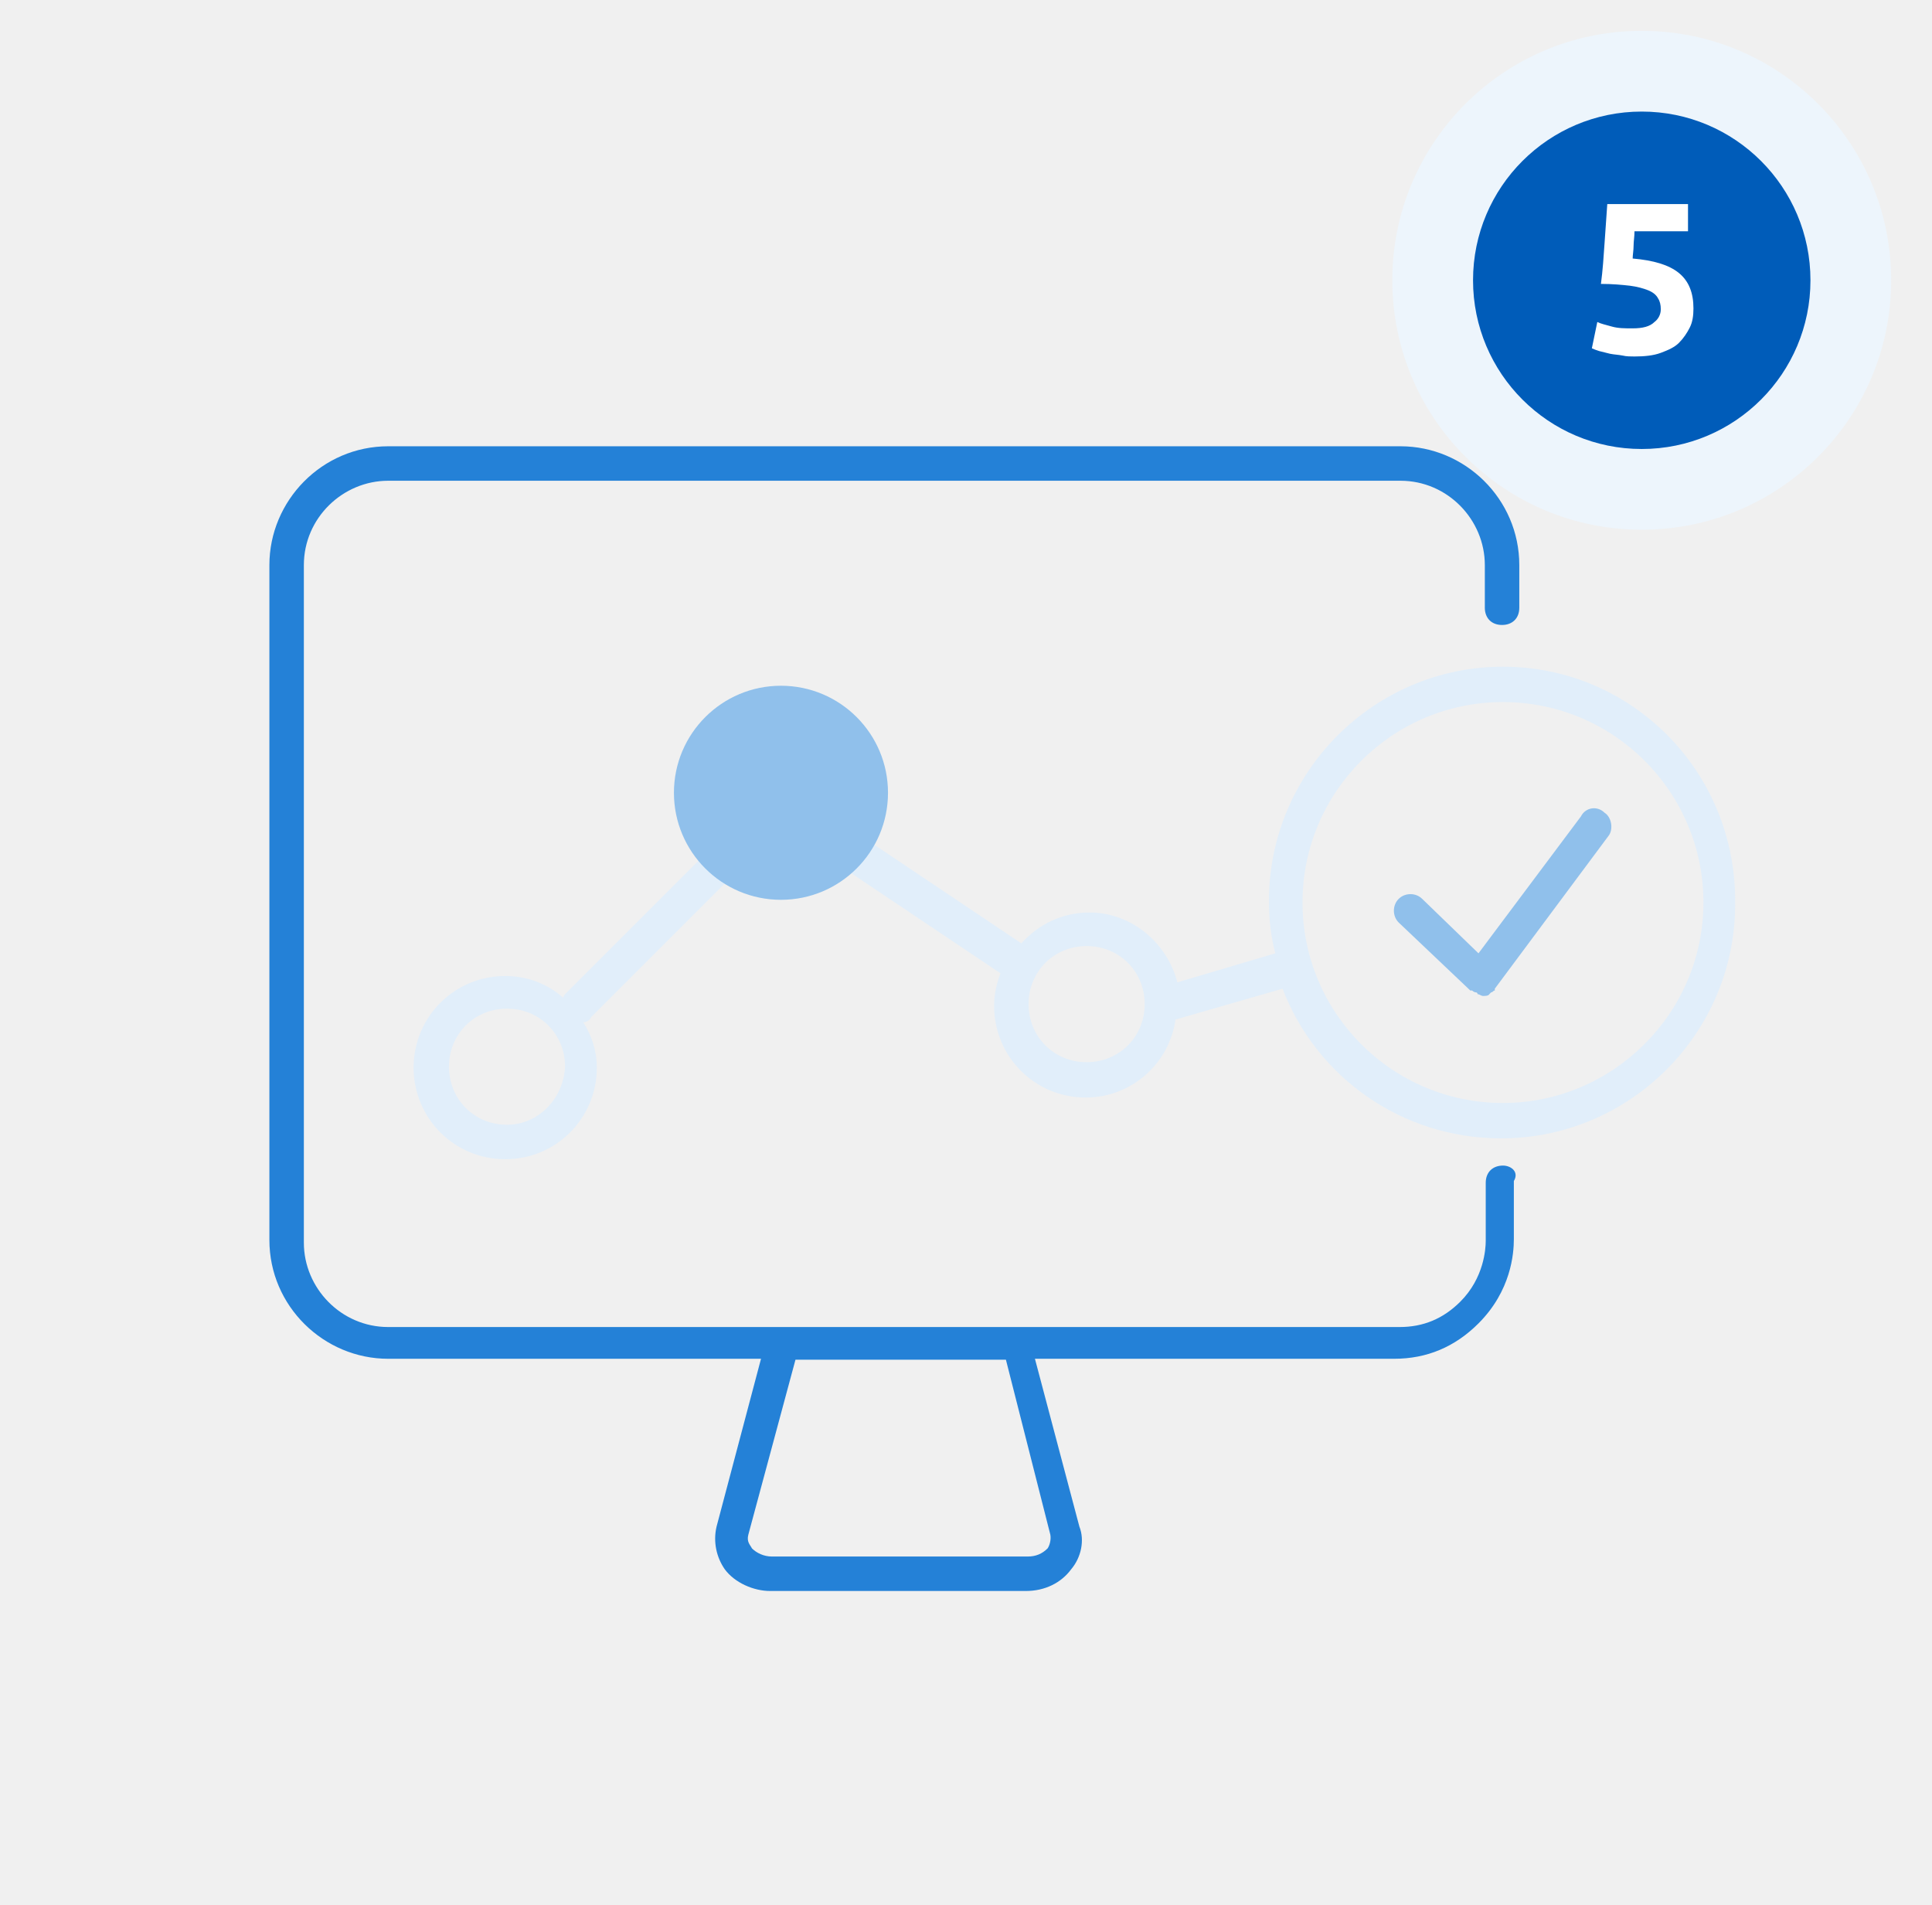
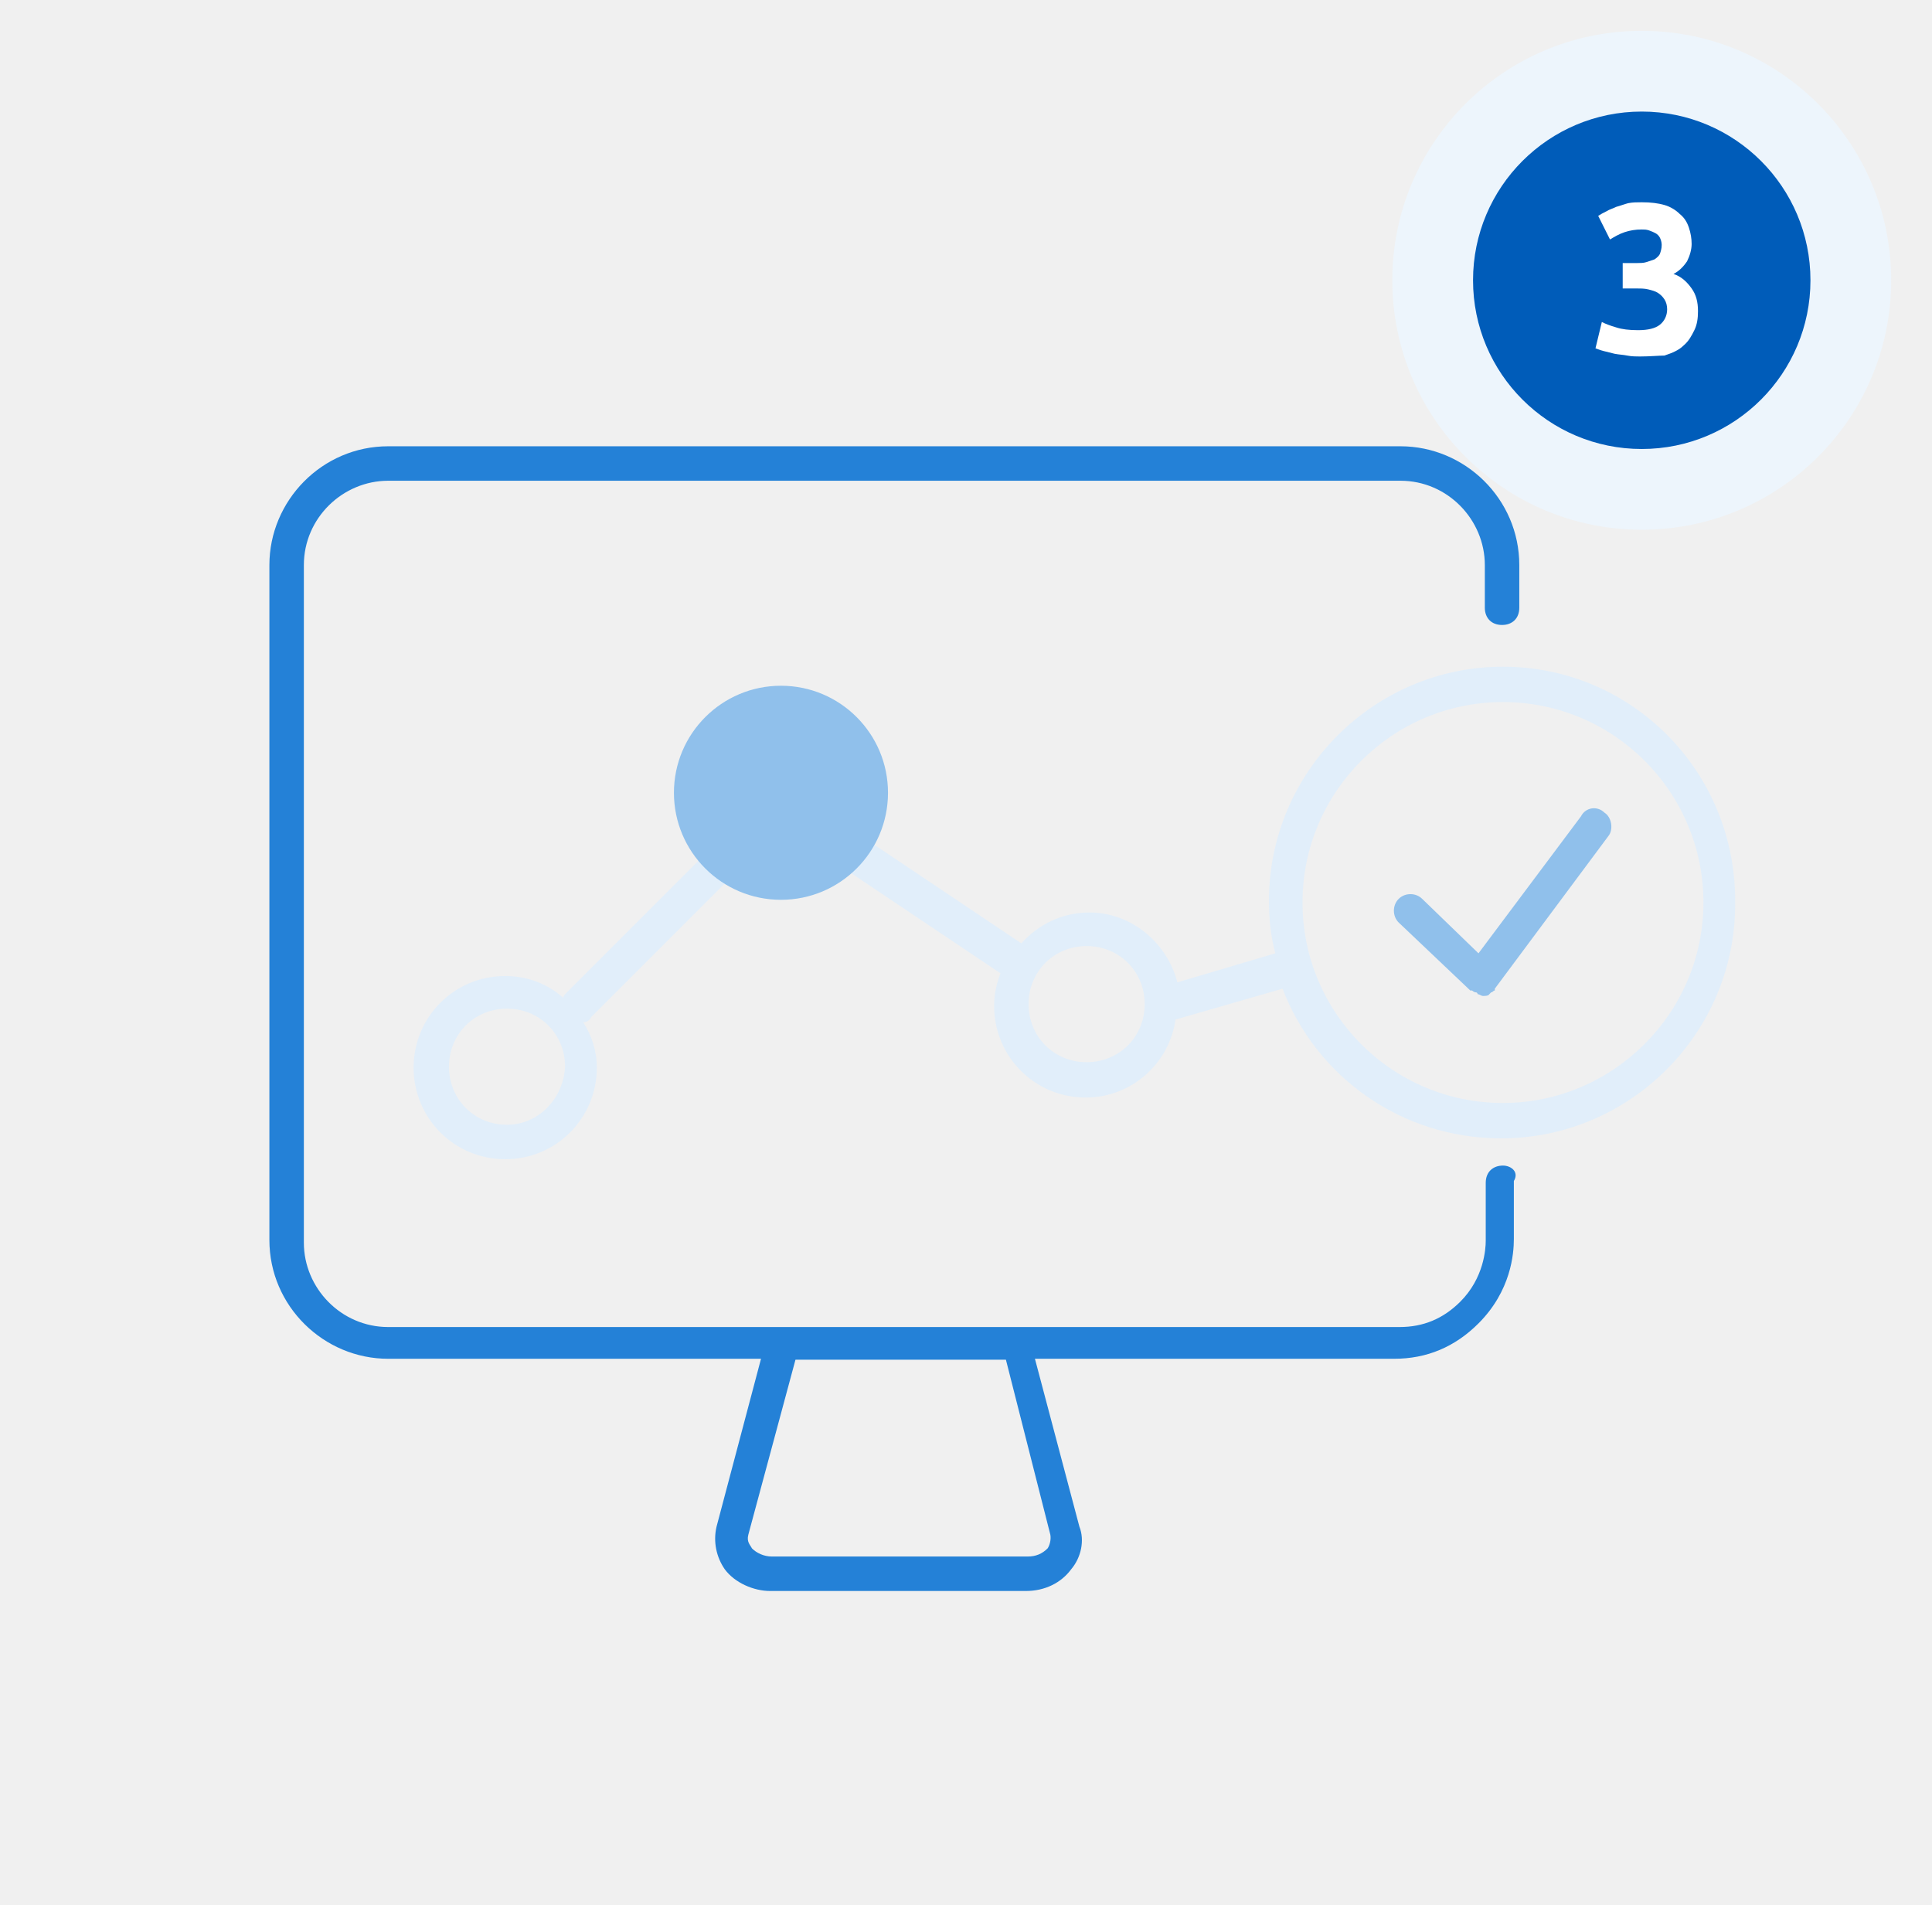
<svg xmlns="http://www.w3.org/2000/svg" version="1.1" id="Capa_1" x="0px" y="0px" viewBox="0 0 213 210" style="enable-background:new 0 0 213 210;" xml:space="preserve">
  <style type="text/css">
	.st0{fill:#EDF5FC;}
	.st1{fill:#005CB9;}
- 	.st2{fill:#FFFFFF;}
- 	.st3{fill:#1189E0;}
- 	.st4{fill:#2481D7;}
- 	.st5{fill:#90C0EB;}
- 	.st6{fill:#FFFFFF;stroke:#2481D7;stroke-width:2;stroke-miterlimit:10;}
+ 	.st2{fill:#1189E0;}
+ 	.st3{fill:#2481D7;}
+ 	.st4{fill:#90C0EB;}
+ 	.st5{fill:#FFFFFF;stroke:#2481D7;stroke-width:2;stroke-miterlimit:10;}
+ 	.st6{fill:#FFFFFF;}
	.st7{fill:#90C0EB;stroke:#2481D7;stroke-width:3;stroke-miterlimit:10;}
	.st8{fill:#E1EEFA;stroke:#2481D7;stroke-width:3;stroke-miterlimit:10;}
	.st9{fill:#FFFFFF;stroke:#2481D7;stroke-width:3;stroke-miterlimit:10;}
	.st10{fill:#FFC5A8;}
	.st11{fill:#E1EEFA;stroke:#2481D7;stroke-width:2.5;stroke-miterlimit:10;}
	.st12{fill:#E1EEFA;}
</style>
  <g>
    <circle class="st0" cx="181" cy="30.9" r="27.5" />
    <g>
      <g>
        <g>
          <circle class="st1" cx="181" cy="30.9" r="18.6" />
        </g>
-         <g>
-           <path class="st2" d="M183.1,34.1c0-0.5-0.1-0.9-0.3-1.2c-0.2-0.4-0.6-0.7-1.1-0.9c-0.5-0.2-1.2-0.4-2-0.5      c-0.9-0.1-1.9-0.2-3.2-0.2c0.2-1.5,0.3-3,0.4-4.5c0.1-1.5,0.2-2.9,0.3-4.3h8.9v3h-5.9c0,0.6-0.1,1.1-0.1,1.6      c0,0.5-0.1,1-0.1,1.4c2.3,0.2,4,0.7,5.1,1.6c1.1,0.9,1.6,2.2,1.6,3.9c0,0.8-0.1,1.5-0.4,2.1c-0.3,0.6-0.7,1.2-1.2,1.7      c-0.5,0.5-1.2,0.8-2,1.1c-0.8,0.3-1.8,0.4-2.9,0.4c-0.4,0-0.9,0-1.3-0.1c-0.5-0.1-0.9-0.1-1.4-0.2c-0.4-0.1-0.8-0.2-1.2-0.3      c-0.3-0.1-0.6-0.2-0.8-0.3l0.6-2.9c0.4,0.2,0.9,0.3,1.6,0.5s1.4,0.2,2.3,0.2c1.1,0,1.9-0.2,2.4-0.7      C182.8,35.2,183.1,34.7,183.1,34.1z" />
-         </g>
      </g>
    </g>
  </g>
  <g>
-     <path class="st3" d="M103.7,273.9c0,0,6.4-5.6,5.9-7.3c-0.1-0.5-0.8-0.3-1.2,0c0.5-1,0.7-1.2,0.3-1.6c-0.4-0.4-1.5,0.5-1.5,0.5   s1.2-1.4,0.6-2s-1.6,0.6-1.6,0.6s1.1-1.2,0.6-1.7c-0.6-0.5-1,0-1.5,0.5s-2.5,3.5-2.5,3.5s0.7-2.1,1.3-3.1c0.6-1-0.3-1.9-1.5,0   c-1.3,1.9-3,6.5-3,6.5L103.7,273.9z" />
+     <path class="st2" d="M103.7,273.9c0,0,6.4-5.6,5.9-7.3c-0.1-0.5-0.8-0.3-1.2,0c0.5-1,0.7-1.2,0.3-1.6c-0.4-0.4-1.5,0.5-1.5,0.5   s1.2-1.4,0.6-2s-1.6,0.6-1.6,0.6s1.1-1.2,0.6-1.7c-0.6-0.5-1,0-1.5,0.5s-2.5,3.5-2.5,3.5s0.7-2.1,1.3-3.1c0.6-1-0.3-1.9-1.5,0   c-1.3,1.9-3,6.5-3,6.5L103.7,273.9z" />
    <g>
-       <path class="st4" d="M114.1,260.6v10.1c1.2-1.7,2.8-2.8,4.5-2.8c3.5,0,6.4,4.3,6.4,9.6c0,3.9-1.5,7.2-3.7,8.7h-1.7v-2.5h-5.5v1.3    h1.5v9.4c7.5-0.9,13.3-8.1,13.3-16.8C128.9,268.1,122.3,260.6,114.1,260.6z" />
-       <rect x="106.9" y="270.8" class="st5" width="6" height="5.3" />
+       <path class="st3" d="M114.1,260.6v10.1c1.2-1.7,2.8-2.8,4.5-2.8c3.5,0,6.4,4.3,6.4,9.6c0,3.9-1.5,7.2-3.7,8.7h-1.7v-2.5h-5.5v1.3    h1.5v9.4c7.5-0.9,13.3-8.1,13.3-16.8C128.9,268.1,122.3,260.6,114.1,260.6z" />
+       <rect x="106.9" y="270.8" class="st4" width="6" height="5.3" />
      <g>
-         <path class="st5" d="M111.2,278.3c0,0.2-0.1,0.4-0.2,0.6c-0.2,0.2-0.4,0.2-0.6,0.2h-0.8c-0.2,0-0.4-0.1-0.6-0.2     c-0.2-0.2-0.2-0.4-0.2-0.6v-3.4h2.5v3.4H111.2z" />
+         <path class="st4" d="M111.2,278.3c0,0.2-0.1,0.4-0.2,0.6c-0.2,0.2-0.4,0.2-0.6,0.2h-0.8c-0.2,0-0.4-0.1-0.6-0.2     c-0.2-0.2-0.2-0.4-0.2-0.6v-3.4h2.5v3.4H111.2z" />
        <g>
          <g>
            <g>
-               <rect x="107.2" y="267.6" transform="matrix(0.3715 -0.9284 0.9284 0.3715 -185.7505 271.9622)" class="st4" width="1.6" height="11.2" />
+               <rect x="107.2" y="267.6" transform="matrix(0.3715 -0.9284 0.9284 0.3715 -185.7529 271.976)" class="st3" width="1.6" height="11.2" />
            </g>
            <g>
-               <polygon class="st4" points="102.5,271.9 106.9,276 112.9,276       " />
+               <polygon class="st3" points="102.5,271.9 106.9,276 112.9,276       " />
            </g>
          </g>
        </g>
-         <path class="st5" d="M102.8,276.7c-0.2,0.2-0.4,0.3-0.6,0.3s-0.4-0.1-0.6-0.2l-0.6-0.6c-0.2-0.1-0.3-0.4-0.3-0.6     c0-0.2,0.1-0.4,0.2-0.6l2.3-2.4l1.8,1.7L102.8,276.7z" />
+         <path class="st4" d="M102.8,276.7c-0.2,0.2-0.4,0.3-0.6,0.3s-0.4-0.1-0.6-0.2l-0.6-0.6c-0.2-0.1-0.3-0.4-0.3-0.6s0.1-0.4,0.2-0.6     l2.3-2.4l1.8,1.7L102.8,276.7z" />
      </g>
-       <rect x="105.7" y="253.8" class="st6" width="8.4" height="16.9" />
-       <rect x="101.2" y="281.9" class="st4" width="18.5" height="1.7" />
-       <rect x="106.9" y="247.5" class="st5" width="6" height="5.3" />
-       <rect x="106.5" y="246.2" class="st4" width="6.8" height="1.4" />
-       <path class="st6" d="M133.7,298.2c-0.2-0.2-0.5-0.3-0.8-0.3H132v-0.8c0-0.2-0.1-0.4-0.2-0.6c-0.2-0.2-0.4-0.2-0.6-0.2H129l-8-7.8    c-0.2-0.2-0.5-0.4-0.8-0.5s-0.6-0.2-0.9-0.2h-0.1c-0.6,0-1.2,0.2-1.7,0.7s-0.7,1.1-0.7,1.7v6.1H99c-0.2,0-0.4,0.1-0.6,0.2    c-0.2,0.2-0.2,0.4-0.2,0.6v0.8h-0.9c-0.3,0-0.6,0.1-0.8,0.3c-0.2,0.2-0.3,0.5-0.3,0.8v2.2h4.2c0-0.1,0.1-0.3,0.1-0.4    c0.1-0.1,0.2-0.1,0.4-0.1h28.6c0.1,0,0.3,0.1,0.4,0.1c0.1,0.1,0.2,0.2,0.2,0.4h4.2V299C134,298.7,133.9,298.4,133.7,298.2z" />
+       <rect x="105.7" y="253.8" class="st5" width="8.4" height="16.9" />
+       <rect x="101.2" y="281.9" class="st3" width="18.5" height="1.7" />
+       <rect x="106.9" y="247.5" class="st4" width="6" height="5.3" />
+       <rect x="106.5" y="246.2" class="st3" width="6.8" height="1.4" />
+       <path class="st5" d="M133.7,298.2c-0.2-0.2-0.5-0.3-0.8-0.3H132v-0.8c0-0.2-0.1-0.4-0.2-0.6c-0.2-0.2-0.4-0.2-0.6-0.2H129l-8-7.8    c-0.2-0.2-0.5-0.4-0.8-0.5s-0.6-0.2-0.9-0.2h-0.1c-0.6,0-1.2,0.2-1.7,0.7s-0.7,1.1-0.7,1.7v6.1H99c-0.2,0-0.4,0.1-0.6,0.2    c-0.2,0.2-0.2,0.4-0.2,0.6v0.8h-0.9c-0.3,0-0.6,0.1-0.8,0.3c-0.2,0.2-0.3,0.5-0.3,0.8v2.2h4.2c0-0.1,0.1-0.3,0.1-0.4    c0.1-0.1,0.2-0.1,0.4-0.1h28.6c0.1,0,0.3,0.1,0.4,0.1c0.1,0.1,0.2,0.2,0.2,0.4h4.2V299C134,298.7,133.9,298.4,133.7,298.2z" />
      <g>
-         <circle class="st4" cx="114.1" cy="260.6" r="3.8" />
-         <circle class="st2" cx="114.1" cy="260.6" r="1.6" />
+         <circle class="st3" cx="114.1" cy="260.6" r="3.8" />
+         <circle class="st6" cx="114.1" cy="260.6" r="1.6" />
      </g>
    </g>
    <path class="st7" d="M62.8,273.6c0,0,13.7,9.3,18.5,9.2c4.8-0.2,17.7-13.5,17.7-13.5l5.2,5c0,0-12.4,14.8-21.1,16.8   c-4.9,1.1-24.2-4.9-25.2-8.8" />
    <g>
      <g>
        <polygon class="st8" points="87.7,413.3 63.1,402.7 62.5,402.2 62.5,402.1 62.5,354.3 55.5,354.3 55.5,402.1 32.9,413.3      35.9,413.3 58.1,408.8 58.8,416.3 61.8,416.3 62.5,408.8 83.5,413.3    " />
-         <rect x="32.9" y="414.2" class="st5" width="3" height="3.1" />
-         <rect x="84.7" y="414.2" class="st5" width="3" height="3.1" />
+         <rect x="32.9" y="414.2" class="st4" width="3" height="3.1" />
+         <rect x="84.7" y="414.2" class="st4" width="3" height="3.1" />
        <polygon class="st9" points="39.8,349.3 17,284.3 11.5,283.6 11.5,283.6 8.4,283.5 33,357.3 84.5,357.3 84.5,353.4 84.5,349.3         " />
-         <rect x="51.2" y="356.8" class="st4" width="18.2" height="3.7" />
-         <circle class="st4" cx="34.4" cy="417.6" r="1.9" />
-         <circle class="st4" cx="60.3" cy="417.6" r="1.9" />
-         <circle class="st4" cx="86.2" cy="417.6" r="1.9" />
+         <rect x="51.2" y="356.8" class="st3" width="18.2" height="3.7" />
+         <circle class="st3" cx="34.4" cy="417.6" r="1.9" />
+         <circle class="st3" cx="60.3" cy="417.6" r="1.9" />
+         <circle class="st3" cx="86.2" cy="417.6" r="1.9" />
      </g>
      <g>
        <path class="st7" d="M138.7,405.5l-23.8-71.7c-1.8-2.7-4.8-4.3-8-4.3c0,0-13.5-1.3-31.9-1.8c-7.4-0.2-13.4-3.3-14.1-3.8H37.4     c0,0.2-1.3,24.7,28.9,24.7c12.4,0,28.6,0,35.4,0l24.7,58.9L138.7,405.5z" />
-         <path class="st4" d="M138.7,405.5c0,0,8.4,2.5,11.5,2.7c4.1,0.3,5.1,5.2,5.1,5.2h-27.9c0,0-1.3-2.9-0.9-5.8     c5.3-0.9,11.5-2,11.5-2" />
+         <path class="st3" d="M138.7,405.5c0,0,8.4,2.5,11.5,2.7c4.1,0.3,5.1,5.2,5.1,5.2h-27.9c0,0-1.3-2.9-0.9-5.8     c5.3-0.9,11.5-2,11.5-2" />
        <polyline class="st8" points="48.5,263.6 50.9,243.9 61.5,236.7 56.3,269.3    " />
        <g>
          <path class="st8" d="M76.5,238.3c0,0-1.8,25.2-12.6,25.2c-6.8,0-11.4-4.3-11.4-11.9l1.1-13.3" />
-           <path class="st4" d="M56,238.3c0,0,15.1,5.5,21.3,0c6.1-5.5-2.8-11.6-12.4-11.6S52.5,231,52.5,231L56,238.3z" />
-           <path class="st4" d="M52.4,231.1c0,0-3.7,0.2-5,3.4s-0.4,16.8,2.1,20c0.5-3.4,3.5-9.8,5.7-11.7s3.7-1.6,4.9,2      c-0.7-4.6-0.4-6.5-0.4-6.5L52.4,231.1z" />
+           <path class="st3" d="M56,238.3c0,0,15.1,5.5,21.3,0c6.1-5.5-2.8-11.6-12.4-11.6S52.5,231,52.5,231L56,238.3z" />
+           <path class="st3" d="M52.4,231.1c0,0-3.7,0.2-5,3.4s-0.4,16.8,2.1,20c0.5-3.4,3.5-9.8,5.7-11.7s3.7-1.6,4.9,2      c-0.7-4.6-0.4-6.5-0.4-6.5L52.4,231.1z" />
        </g>
-         <path class="st4" d="M55.2,242.8c0,0-2.3,3.6,0.2,10c-3.8,0.7-5.9,1.7-5.9,1.7s-1.9-3.5,0-6.4C51.4,245.2,55.2,242.8,55.2,242.8z     " />
-         <path class="st9" d="M37.4,323.9c0,0-3.4-33.1,0-49.4s22.9-15.5,25.7,0s-4.4,26.3-4,32.7c0.4,6.4,1.9,16.7,1.9,16.7     S37.4,323.9,37.4,323.9z" />
+         <path class="st3" d="M55.2,242.8c0,0-2.3,3.6,0.2,10c-3.8,0.7-5.9,1.7-5.9,1.7s-1.9-3.5,0-6.4C51.4,245.2,55.2,242.8,55.2,242.8z     " />
+         <path class="st9" d="M37.4,323.9c0,0-3.4-33.1,0-49.4s22.9-15.5,25.7,0s-4.4,26.3-4,32.7c0.4,6.4,1.9,16.7,1.9,16.7L37.4,323.9z" />
        <path class="st9" d="M113.1,295.4c0,0-34.5-2.8-48.3-19.2c-11.1-13.2-20.1,0-8.9,8.9c11.6,9.2,30.8,16,57,15.3     C113,299.3,113.1,295.4,113.1,295.4z" />
-         <path class="st10" d="M113,300.4c0,0,6,0.7,6.7-0.5c0.3-0.3-0.3-0.6-0.7-0.7c0.8-0.2,1.1-0.3,1.1-0.7s-1.1-0.6-1.1-0.6     s1.5-0.1,1.4-0.7c0-0.7-1.2-0.6-1.2-0.6s1.3,0,1.3-0.6c0-0.6-0.5-0.6-1.1-0.6c-0.5,0-3.4,0.5-3.4,0.5s1.6-0.7,2.5-0.9     c0.9-0.2,1-1.2-0.8-0.9c-1.8,0.3-4.5,1.7-4.5,1.7L113,300.4z" />
+         <path class="st10" d="M113,300.4c0,0,6,0.7,6.7-0.5c0.3-0.3-0.3-0.6-0.7-0.7c0.8-0.2,1.1-0.3,1.1-0.7s-1.1-0.6-1.1-0.6     s1.5-0.1,1.4-0.7c0-0.7-1.2-0.6-1.2-0.6s1.3,0,1.3-0.6s-0.5-0.6-1.1-0.6c-0.5,0-3.4,0.5-3.4,0.5s1.6-0.7,2.5-0.9     c0.9-0.2,1-1.2-0.8-0.9c-1.8,0.3-4.5,1.7-4.5,1.7L113,300.4z" />
      </g>
    </g>
-     <path class="st3" d="M113,301.1c0,0,8.5,0.9,9.3-0.7c0.3-0.4-0.3-0.7-0.8-0.8c1-0.3,1.3-0.3,1.4-0.9c0-0.5-1.4-0.7-1.4-0.7   s1.8-0.1,1.8-0.9c0-0.8-1.6-0.8-1.6-0.8s1.6,0,1.6-0.8c0-0.7-0.7-0.8-1.4-0.8c-0.7,0-4.3,0.6-4.3,0.6s2-0.9,3.1-1.1   c1.1-0.2,1.2-1.5-1-1.1c-2.3,0.3-6.8,2.3-6.8,2.3v5.7H113z" />
+     <path class="st2" d="M113,301.1c0,0,8.5,0.9,9.3-0.7c0.3-0.4-0.3-0.7-0.8-0.8c1-0.3,1.3-0.3,1.4-0.9c0-0.5-1.4-0.7-1.4-0.7   s1.8-0.1,1.8-0.9s-1.6-0.8-1.6-0.8s1.6,0,1.6-0.8c0-0.7-0.7-0.8-1.4-0.8c-0.7,0-4.3,0.6-4.3,0.6s2-0.9,3.1-1.1s1.2-1.5-1-1.1   c-2.3,0.3-6.8,2.3-6.8,2.3v5.7L113,301.1L113,301.1z" />
  </g>
  <polyline class="st11" points="190,314.8 88.1,314.8 88.1,302.3 190,302.3 " />
  <rect x="108" y="314.8" class="st11" width="5" height="104.7" />
-   <rect x="106.9" y="285.9" class="st4" width="12.7" height="1.7" />
+   <rect x="106.9" y="285.9" class="st3" width="12.7" height="1.7" />
  <g>
-     <path class="st4" d="M-48.5,34h-100.3h-6.5v6.5v143.7v6.5h6.5h100.3h6.4v-6.5V40.5V34H-48.5z M-48.5,184.2h-100.3V40.5h100.3V184.2   z" />
-     <polygon class="st5" points="-95.8,168.1 -115.3,148.6 -119.8,153.2 -96,177 -95.8,176.8 -95.5,177 -57.2,138.7 -61.8,134.2  " />
+     <path class="st3" d="M-48.5,34h-100.3h-6.5v6.5v143.7v6.5h6.5h100.3h6.4v-6.5V40.5V34H-48.5z M-48.5,184.2h-100.3V40.5h100.3V184.2   z" />
+     <polygon class="st4" points="-95.8,168.1 -115.3,148.6 -119.8,153.2 -96,177 -95.8,176.8 -95.5,177 -57.2,138.7 -61.8,134.2  " />
    <rect x="-140" y="55.9" class="st12" width="82.8" height="6.5" />
    <rect x="-140" y="67" class="st12" width="82.8" height="6.5" />
    <rect x="-140" y="78.1" class="st12" width="82.8" height="6.5" />
    <rect x="-140" y="89.2" class="st12" width="82.8" height="6.5" />
    <rect x="-140" y="100.3" class="st12" width="82.8" height="6.5" />
    <rect x="-140" y="111.4" class="st12" width="55.9" height="6.5" />
  </g>
  <g>
-     <path class="st4" d="M165.7,128.5c-1.1,0-1.9,0.7-1.9,1.9v6.4c0,0.9-0.2,4.1-2.8,6.7c-1.9,1.9-4.1,2.8-6.7,2.8H42.8   c-5.2,0-9.3-4.3-9.3-9.3V62.3c0-5.2,4.3-9.3,9.3-9.3h111.6c5.2,0,9.3,4.3,9.3,9.3V67c0,1.1,0.7,1.9,1.9,1.9c1.1,0,1.9-0.7,1.9-1.9   v-4.7c0-7.3-6-13.1-13.1-13.1H42.8c-7.3,0-13.1,6-13.1,13.1v74.4c0,7.3,6,13.1,13.1,13.1h41.1l-4.9,18.5c-0.4,1.7,0,3.4,0.9,4.7   c1.1,1.5,3.2,2.4,5,2.4h28.2c2.1,0,3.9-0.9,5-2.4c1.1-1.3,1.5-3.2,0.9-4.7l-4.9-18.5h39.6c3.6,0,6.7-1.3,9.3-3.9   c3.6-3.6,3.9-7.7,3.9-9.3v-6.4C167.5,129.2,166.6,128.5,165.7,128.5z M115.5,170.7c-0.6,0.6-1.3,0.9-2.2,0.9H85.1   c-0.9,0-1.7-0.4-2.2-0.9c-0.2-0.4-0.6-0.7-0.4-1.5l5.2-19.3h23.2l4.9,19.3C115.9,169.8,115.7,170.4,115.5,170.7z" />
-     <path class="st12" d="M165.7,73.5c-14.2,0-25.8,11.6-25.8,25.8c0,2.1,0.2,3.9,0.7,5.8l-10.8,3.2c-1.1-4.3-5-7.7-9.7-7.7   c-3,0-5.6,1.3-7.5,3.4l-17-11.4h-0.2c0.7-1.5,1.3-3.2,1.3-4.9c0-5.6-4.5-10.1-10.1-10.1c-5.6,0-10.1,4.5-10.1,10.1   c0,2.2,0.7,4.1,1.9,5.8l-15.9,15.9c-0.2,0.2-0.4,0.4-0.4,0.6c-1.7-1.5-3.9-2.4-6.4-2.4c-5.6,0-10.1,4.5-10.1,10.1   c0,5.6,4.5,10.1,10.1,10.1s10.1-4.5,10.1-10.1c0-1.9-0.6-3.6-1.5-5c0.4,0,0.7-0.2,0.9-0.6l15.9-15.9c1.5,0.9,3.4,1.7,5.4,1.7   c2.4,0,4.7-0.9,6.4-2.4c0.2,0.2,0.2,0.4,0.4,0.4l17,11.4c-0.4,1.1-0.7,2.2-0.7,3.6c0,5.6,4.5,10.1,10.1,10.1c5,0,9.2-3.7,9.9-8.6   l11.8-3.4c3.7,9.7,13.1,16.5,24.1,16.5c14.2,0,25.8-11.6,25.8-25.8C191.5,85.1,179.9,73.5,165.7,73.5z M55.9,124   c-3.6,0-6.4-2.8-6.4-6.4c0-3.6,2.8-6.4,6.4-6.4s6.4,2.8,6.4,6.4C62.1,121.2,59.3,124,55.9,124z M86.6,93.9c-1.5,0-2.6-0.6-3.7-1.3   c0-0.2-0.2-0.4-0.4-0.6c-0.2-0.2-0.4-0.4-0.7-0.4c-0.9-1.1-1.5-2.4-1.5-4.1c0-3.6,2.8-6.4,6.4-6.4c3.6,0,6.4,2.8,6.4,6.4   C92.9,91.1,90.1,93.9,86.6,93.9z M119.8,117.1c-3.6,0-6.4-2.8-6.4-6.4c0-3.6,2.8-6.4,6.4-6.4c3.6,0,6.4,2.8,6.4,6.4   C126.2,114.3,123.4,117.1,119.8,117.1z M165.7,121.6c-12.2,0-22.1-9.9-22.1-22.1s9.9-22.1,22.1-22.1s22.1,9.9,22.1,22.1   S177.8,121.6,165.7,121.6z" />
-     <path class="st5" d="M174.3,90L163,105.1l-6.2-6c-0.7-0.7-1.9-0.7-2.6,0s-0.7,1.9,0,2.6l7.9,7.5c0,0,0,0,0.2,0l0,0   c0,0,0.2,0.2,0.4,0.2c0,0,0.2,0,0.2,0.2c0.2,0,0.4,0.2,0.6,0.2l0,0l0,0c0.2,0,0.6,0,0.7-0.2l0.2-0.2c0.2,0,0.2-0.2,0.4-0.2   c0,0,0,0,0-0.2l0,0l12.5-16.8c0.6-0.7,0.4-2.1-0.4-2.6C176.1,88.8,174.8,89,174.3,90z" />
+     <path class="st3" d="M165.7,128.5c-1.1,0-1.9,0.7-1.9,1.9v6.4c0,0.9-0.2,4.1-2.8,6.7c-1.9,1.9-4.1,2.8-6.7,2.8H42.8   c-5.2,0-9.3-4.3-9.3-9.3V62.3c0-5.2,4.3-9.3,9.3-9.3h111.6c5.2,0,9.3,4.3,9.3,9.3V67c0,1.1,0.7,1.9,1.9,1.9c1.1,0,1.9-0.7,1.9-1.9   v-4.7c0-7.3-6-13.1-13.1-13.1H42.8c-7.3,0-13.1,6-13.1,13.1v74.4c0,7.3,6,13.1,13.1,13.1h41.1L79,168.3c-0.4,1.7,0,3.4,0.9,4.7   c1.1,1.5,3.2,2.4,5,2.4h28.2c2.1,0,3.9-0.9,5-2.4c1.1-1.3,1.5-3.2,0.9-4.7l-4.9-18.5h39.6c3.6,0,6.7-1.3,9.3-3.9   c3.6-3.6,3.9-7.7,3.9-9.3v-6.4C167.5,129.2,166.6,128.5,165.7,128.5z M115.5,170.7c-0.6,0.6-1.3,0.9-2.2,0.9H85.1   c-0.9,0-1.7-0.4-2.2-0.9c-0.2-0.4-0.6-0.7-0.4-1.5l5.2-19.3h23.2l4.9,19.3C115.9,169.8,115.7,170.4,115.5,170.7z" />
+     <path class="st12" d="M165.7,73.5c-14.2,0-25.8,11.6-25.8,25.8c0,2.1,0.2,3.9,0.7,5.8l-10.8,3.2c-1.1-4.3-5-7.7-9.7-7.7   c-3,0-5.6,1.3-7.5,3.4l-17-11.4h-0.2c0.7-1.5,1.3-3.2,1.3-4.9c0-5.6-4.5-10.1-10.1-10.1s-10.1,4.5-10.1,10.1c0,2.2,0.7,4.1,1.9,5.8   l-15.9,15.9c-0.2,0.2-0.4,0.4-0.4,0.6c-1.7-1.5-3.9-2.4-6.4-2.4c-5.6,0-10.1,4.5-10.1,10.1s4.5,10.1,10.1,10.1s10.1-4.5,10.1-10.1   c0-1.9-0.6-3.6-1.5-5c0.4,0,0.7-0.2,0.9-0.6l15.9-15.9c1.5,0.9,3.4,1.7,5.4,1.7c2.4,0,4.7-0.9,6.4-2.4c0.2,0.2,0.2,0.4,0.4,0.4   l17,11.4c-0.4,1.1-0.7,2.2-0.7,3.6c0,5.6,4.5,10.1,10.1,10.1c5,0,9.2-3.7,9.9-8.6l11.8-3.4c3.7,9.7,13.1,16.5,24.1,16.5   c14.2,0,25.8-11.6,25.8-25.8C191.5,85.1,179.9,73.5,165.7,73.5z M55.9,124c-3.6,0-6.4-2.8-6.4-6.4s2.8-6.4,6.4-6.4s6.4,2.8,6.4,6.4   C62.1,121.2,59.3,124,55.9,124z M86.6,93.9c-1.5,0-2.6-0.6-3.7-1.3c0-0.2-0.2-0.4-0.4-0.6c-0.2-0.2-0.4-0.4-0.7-0.4   c-0.9-1.1-1.5-2.4-1.5-4.1c0-3.6,2.8-6.4,6.4-6.4s6.4,2.8,6.4,6.4C92.9,91.1,90.1,93.9,86.6,93.9z M119.8,117.1   c-3.6,0-6.4-2.8-6.4-6.4s2.8-6.4,6.4-6.4s6.4,2.8,6.4,6.4C126.2,114.3,123.4,117.1,119.8,117.1z M165.7,121.6   c-12.2,0-22.1-9.9-22.1-22.1s9.9-22.1,22.1-22.1s22.1,9.9,22.1,22.1S177.8,121.6,165.7,121.6z" />
+     <path class="st4" d="M174.3,90L163,105.1l-6.2-6c-0.7-0.7-1.9-0.7-2.6,0s-0.7,1.9,0,2.6l7.9,7.5c0,0,0,0,0.2,0l0,0   c0,0,0.2,0.2,0.4,0.2c0,0,0.2,0,0.2,0.2c0.2,0,0.4,0.2,0.6,0.2l0,0l0,0c0.2,0,0.6,0,0.7-0.2l0.2-0.2c0.2,0,0.2-0.2,0.4-0.2   c0,0,0,0,0-0.2l0,0l12.5-16.8c0.6-0.7,0.4-2.1-0.4-2.6C176.1,88.8,174.8,89,174.3,90z" />
  </g>
-   <circle class="st5" cx="86.1" cy="87.4" r="11.8" />
+   <circle class="st4" cx="86.1" cy="87.4" r="11.8" />
+   <g>
+     <path class="st6" d="M180.8,39.3c-0.4,0-0.9,0-1.4-0.1c-0.5-0.1-0.9-0.1-1.4-0.2c-0.4-0.1-0.8-0.2-1.2-0.3   c-0.4-0.1-0.6-0.2-0.9-0.3l0.7-2.9c0.4,0.2,0.9,0.4,1.6,0.6c0.6,0.2,1.4,0.3,2.4,0.3c1.1,0,1.9-0.2,2.4-0.6s0.8-1,0.8-1.7   c0-0.4-0.1-0.8-0.3-1.1c-0.2-0.3-0.4-0.5-0.7-0.7c-0.3-0.2-0.7-0.3-1.1-0.4c-0.4-0.1-0.9-0.1-1.4-0.1h-1.4v-2.8h1.6   c0.3,0,0.7,0,1-0.1c0.3-0.1,0.6-0.2,0.9-0.3c0.3-0.2,0.5-0.4,0.6-0.6c0.1-0.3,0.2-0.6,0.2-1c0-0.3-0.1-0.6-0.2-0.8   c-0.1-0.2-0.3-0.4-0.5-0.5c-0.2-0.1-0.4-0.2-0.7-0.3s-0.5-0.1-0.8-0.1c-0.7,0-1.3,0.1-1.9,0.3c-0.6,0.2-1.1,0.5-1.6,0.8l-1.3-2.6   c0.3-0.2,0.5-0.3,0.9-0.5c0.3-0.2,0.7-0.3,1.1-0.5c0.4-0.1,0.9-0.3,1.3-0.4c0.5-0.1,1-0.1,1.5-0.1c1,0,1.8,0.1,2.5,0.3   c0.7,0.2,1.3,0.6,1.7,1c0.5,0.4,0.8,0.9,1,1.5c0.2,0.6,0.3,1.2,0.3,1.8c0,0.6-0.2,1.3-0.5,1.9c-0.4,0.6-0.9,1.1-1.5,1.4   c0.9,0.3,1.5,0.9,2,1.6c0.5,0.7,0.7,1.5,0.7,2.5c0,0.8-0.1,1.5-0.4,2.1c-0.3,0.6-0.6,1.2-1.2,1.7c-0.5,0.5-1.2,0.8-2.1,1.1   C182.9,39.2,181.9,39.3,180.8,39.3z" />
+   </g>
</svg>
